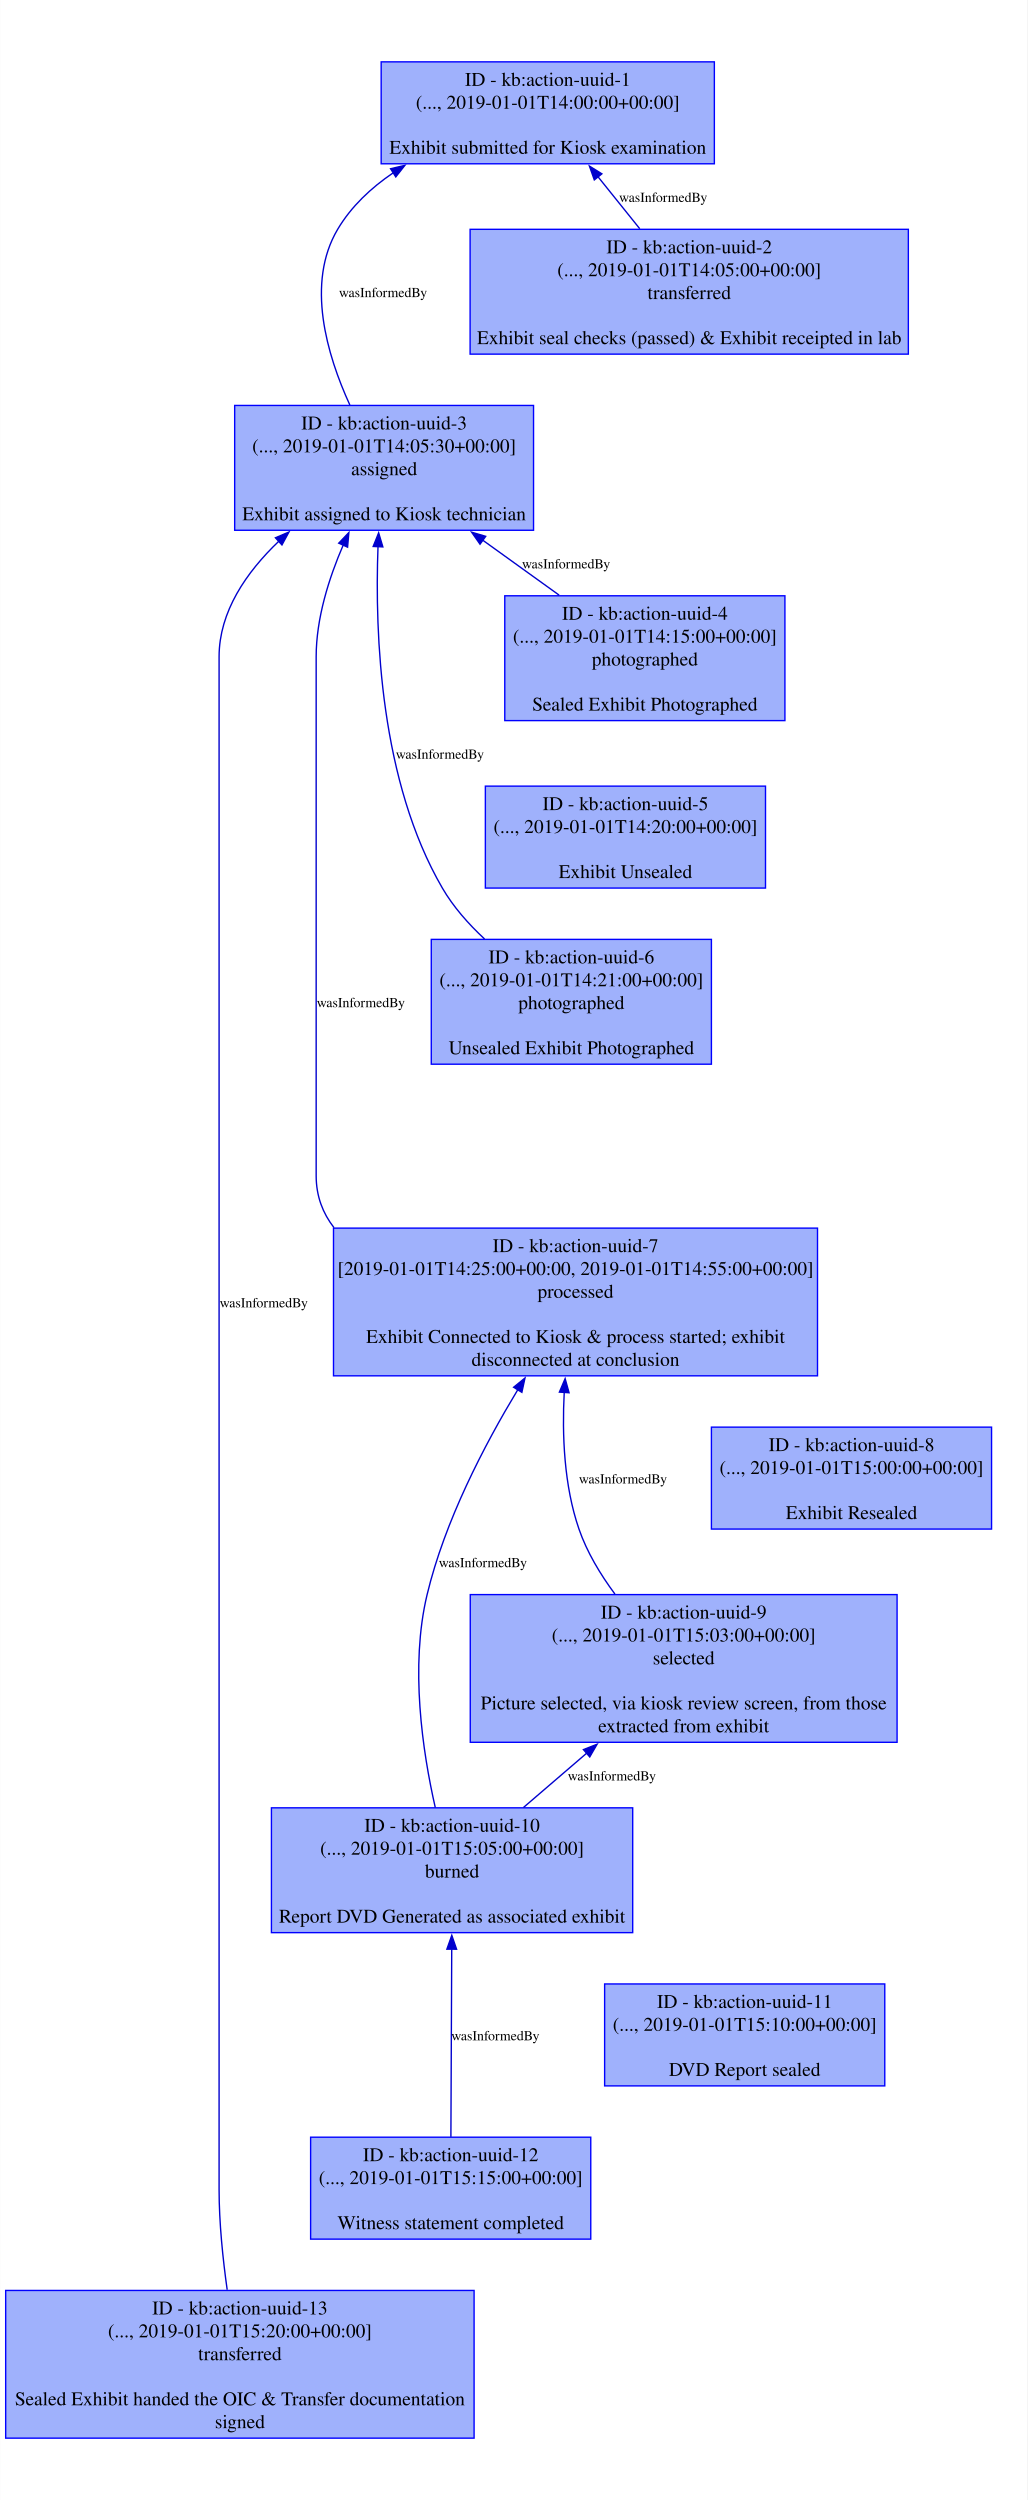
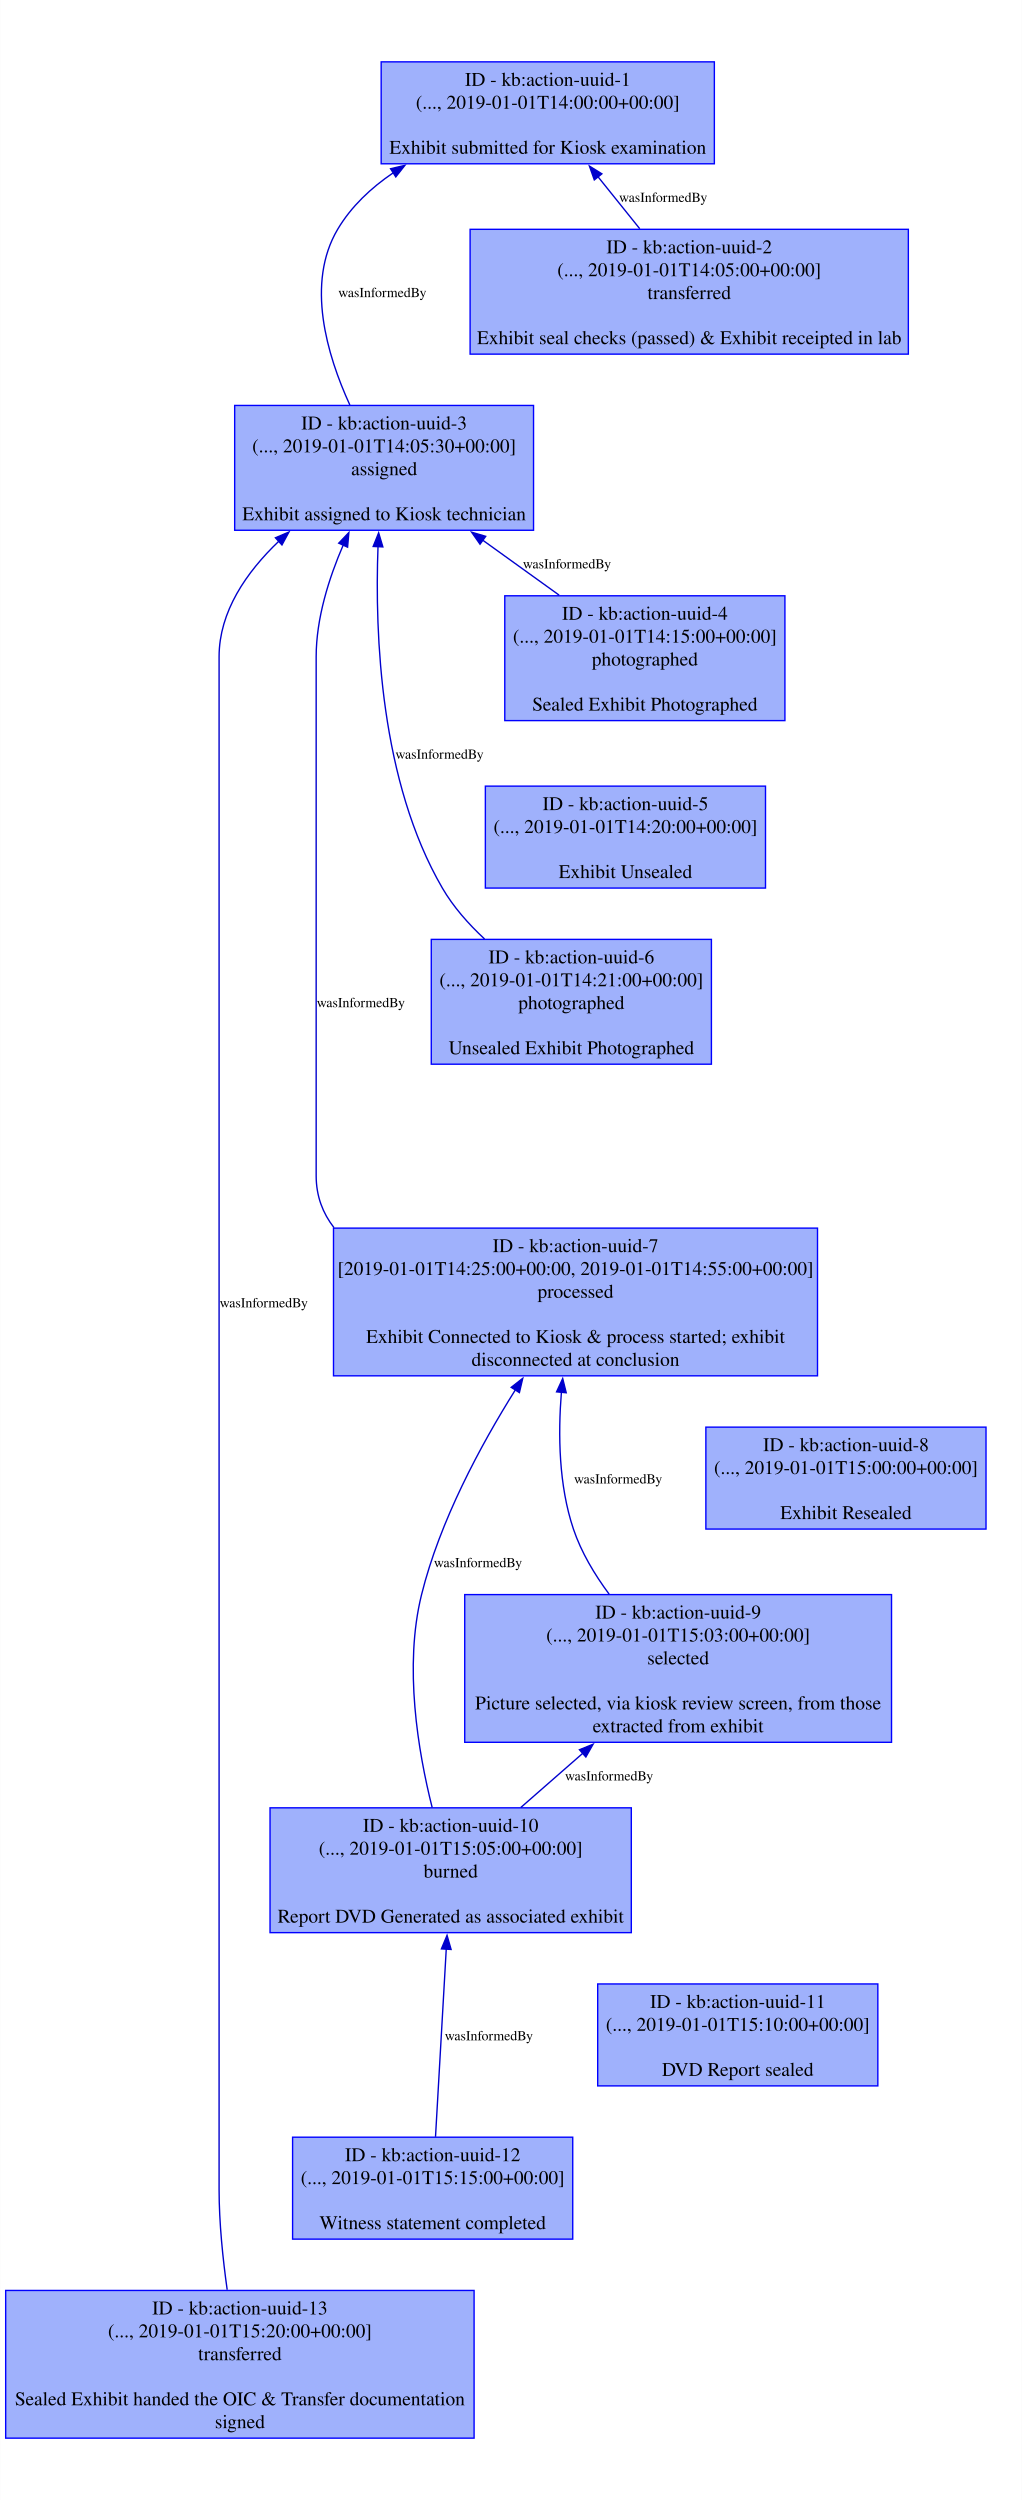
- <svg xmlns="http://www.w3.org/2000/svg" xmlns:xlink="http://www.w3.org/1999/xlink" width="741pt" height="1803pt" viewBox="0.00 0.00 740.67 1802.65">
+ <svg xmlns="http://www.w3.org/2000/svg" xmlns:xlink="http://www.w3.org/1999/xlink" width="737pt" height="1803pt" viewBox="0.00 0.00 736.67 1802.65">
  <g id="graph0" class="graph" transform="scale(1 1) rotate(0) translate(4 1798.65)">
-     <polygon fill="white" stroke="none" points="-4,4 -4,-1798.65 736.67,-1798.65 736.67,4 -4,4" />
+     <polygon fill="white" stroke="none" points="-4,4 -4,-1798.65 732.67,-1798.65 732.67,4 -4,4" />
    <g id="node1" class="node">
      <g id="a_node1">
        <a xlink:title="ID - http://example.org/kb/action-uuid-1">
          <polygon fill="#9fb1fc" stroke="#0000ff" points="511,-1754.05 270.75,-1754.05 270.75,-1680.55 511,-1680.55 511,-1754.05" />
          <text text-anchor="middle" x="390.88" y="-1736.75" font-family="Times,serif" font-size="14.00">ID - kb:action-uuid-1</text>
          <text text-anchor="middle" x="390.88" y="-1720.25" font-family="Times,serif" font-size="14.00">(..., 2019-01-01T14:00:00+00:00]</text>
          <text text-anchor="middle" x="390.88" y="-1687.75" font-family="Times,serif" font-size="14.00">Exhibit submitted for Kiosk examination</text>
        </a>
      </g>
    </g>
    <g id="node2" class="node">
      <g id="a_node2">
        <a xlink:title="ID - http://example.org/kb/action-uuid-10">
-           <polygon fill="#9fb1fc" stroke="#0000ff" points="452.12,-495.1 191.62,-495.1 191.62,-405.1 452.12,-405.1 452.12,-495.1" />
-           <text text-anchor="middle" x="321.88" y="-477.8" font-family="Times,serif" font-size="14.00">ID - kb:action-uuid-10</text>
-           <text text-anchor="middle" x="321.88" y="-461.3" font-family="Times,serif" font-size="14.00">(..., 2019-01-01T15:05:00+00:00]</text>
-           <text text-anchor="middle" x="321.88" y="-444.8" font-family="Times,serif" font-size="14.00">burned</text>
-           <text text-anchor="middle" x="321.88" y="-412.3" font-family="Times,serif" font-size="14.00">Report DVD Generated as associated exhibit</text>
+           <polygon fill="#9fb1fc" stroke="#0000ff" points="451.12,-495.1 190.62,-495.1 190.62,-405.1 451.12,-405.1 451.12,-495.1" />
+           <text text-anchor="middle" x="320.88" y="-477.8" font-family="Times,serif" font-size="14.00">ID - kb:action-uuid-10</text>
+           <text text-anchor="middle" x="320.88" y="-461.3" font-family="Times,serif" font-size="14.00">(..., 2019-01-01T15:05:00+00:00]</text>
+           <text text-anchor="middle" x="320.88" y="-444.8" font-family="Times,serif" font-size="14.00">burned</text>
+           <text text-anchor="middle" x="320.88" y="-412.3" font-family="Times,serif" font-size="14.00">Report DVD Generated as associated exhibit</text>
        </a>
      </g>
    </g>
    <g id="node11" class="node">
      <g id="a_node11">
        <a xlink:title="ID - http://example.org/kb/action-uuid-7">
          <polygon fill="#9fb1fc" stroke="#0000ff" points="585.38,-913.1 236.38,-913.1 236.38,-806.6 585.38,-806.6 585.38,-913.1" />
          <text text-anchor="middle" x="410.88" y="-895.8" font-family="Times,serif" font-size="14.00">ID - kb:action-uuid-7</text>
          <text text-anchor="middle" x="410.88" y="-879.3" font-family="Times,serif" font-size="14.00">[2019-01-01T14:25:00+00:00, 2019-01-01T14:55:00+00:00]</text>
          <text text-anchor="middle" x="410.88" y="-862.8" font-family="Times,serif" font-size="14.00">processed</text>
          <text text-anchor="middle" x="410.88" y="-830.3" font-family="Times,serif" font-size="14.00">Exhibit Connected to Kiosk &amp; process started; exhibit </text>
          <text text-anchor="middle" x="410.88" y="-813.8" font-family="Times,serif" font-size="14.00">disconnected at conclusion</text>
        </a>
      </g>
    </g>
    <g id="edge1" class="edge">
-       <path fill="none" stroke="#0000cd" d="M309.77,-495.28C300.57,-535.76 291.44,-597.06 303.88,-648.85 316.58,-701.78 344.98,-756.41 369.32,-796.68" />
-       <polygon fill="#0000cd" stroke="#0000cd" points="366.25,-798.35 374.46,-805.04 372.21,-794.69 366.25,-798.35" />
-       <text text-anchor="middle" x="344.12" y="-668.6" font-family="Times,serif" font-size="10.00">wasInformedBy</text>
+       <path fill="none" stroke="#0000cd" d="M307.53,-495.29C297.34,-535.77 287.03,-597.08 299.88,-648.85 313.04,-701.91 342.33,-756.33 367.52,-796.48" />
+       <polygon fill="#0000cd" stroke="#0000cd" points="364.52,-798.28 372.85,-804.83 370.42,-794.51 364.52,-798.28" />
+       <text text-anchor="middle" x="340.59" y="-668.6" font-family="Times,serif" font-size="10.00">wasInformedBy</text>
    </g>
    <g id="node13" class="node">
      <g id="a_node13">
        <a xlink:title="ID - http://example.org/kb/action-uuid-9">
-           <polygon fill="#9fb1fc" stroke="#0000ff" points="642.75,-648.85 335,-648.85 335,-542.35 642.75,-542.35 642.75,-648.85" />
-           <text text-anchor="middle" x="488.88" y="-631.55" font-family="Times,serif" font-size="14.00">ID - kb:action-uuid-9</text>
-           <text text-anchor="middle" x="488.88" y="-615.05" font-family="Times,serif" font-size="14.00">(..., 2019-01-01T15:03:00+00:00]</text>
-           <text text-anchor="middle" x="488.88" y="-598.55" font-family="Times,serif" font-size="14.00">selected</text>
-           <text text-anchor="middle" x="488.88" y="-566.05" font-family="Times,serif" font-size="14.00">Picture selected, via kiosk review screen, from those </text>
-           <text text-anchor="middle" x="488.88" y="-549.55" font-family="Times,serif" font-size="14.00">extracted from exhibit</text>
+           <polygon fill="#9fb1fc" stroke="#0000ff" points="638.75,-648.85 331,-648.85 331,-542.35 638.75,-542.35 638.75,-648.85" />
+           <text text-anchor="middle" x="484.88" y="-631.55" font-family="Times,serif" font-size="14.00">ID - kb:action-uuid-9</text>
+           <text text-anchor="middle" x="484.88" y="-615.05" font-family="Times,serif" font-size="14.00">(..., 2019-01-01T15:03:00+00:00]</text>
+           <text text-anchor="middle" x="484.88" y="-598.55" font-family="Times,serif" font-size="14.00">selected</text>
+           <text text-anchor="middle" x="484.88" y="-566.05" font-family="Times,serif" font-size="14.00">Picture selected, via kiosk review screen, from those </text>
+           <text text-anchor="middle" x="484.88" y="-549.55" font-family="Times,serif" font-size="14.00">extracted from exhibit</text>
        </a>
      </g>
    </g>
    <g id="edge2" class="edge">
-       <path fill="none" stroke="#0000cd" d="M373.34,-495.33C387.82,-507.76 403.81,-521.5 419.15,-534.69" />
-       <polygon fill="#0000cd" stroke="#0000cd" points="416.59,-537.1 426.45,-540.96 421.15,-531.79 416.59,-537.1" />
-       <text text-anchor="middle" x="437.12" y="-514.85" font-family="Times,serif" font-size="10.00">wasInformedBy</text>
+       <path fill="none" stroke="#0000cd" d="M371.42,-495.33C385.63,-507.76 401.33,-521.5 416.41,-534.69" />
+       <polygon fill="#0000cd" stroke="#0000cd" points="413.73,-537 423.56,-540.95 418.34,-531.73 413.73,-537" />
+       <text text-anchor="middle" x="435.12" y="-514.85" font-family="Times,serif" font-size="10.00">wasInformedBy</text>
    </g>
    <g id="node3" class="node">
      <g id="a_node3">
        <a xlink:title="ID - http://example.org/kb/action-uuid-11">
-           <polygon fill="#9fb1fc" stroke="#0000ff" points="633.88,-368.1 431.88,-368.1 431.88,-294.6 633.88,-294.6 633.88,-368.1" />
-           <text text-anchor="middle" x="532.88" y="-350.8" font-family="Times,serif" font-size="14.00">ID - kb:action-uuid-11</text>
-           <text text-anchor="middle" x="532.88" y="-334.3" font-family="Times,serif" font-size="14.00">(..., 2019-01-01T15:10:00+00:00]</text>
-           <text text-anchor="middle" x="532.88" y="-301.8" font-family="Times,serif" font-size="14.00">DVD Report sealed</text>
+           <polygon fill="#9fb1fc" stroke="#0000ff" points="628.88,-368.1 426.88,-368.1 426.88,-294.6 628.88,-294.6 628.88,-368.1" />
+           <text text-anchor="middle" x="527.88" y="-350.8" font-family="Times,serif" font-size="14.00">ID - kb:action-uuid-11</text>
+           <text text-anchor="middle" x="527.88" y="-334.3" font-family="Times,serif" font-size="14.00">(..., 2019-01-01T15:10:00+00:00]</text>
+           <text text-anchor="middle" x="527.88" y="-301.8" font-family="Times,serif" font-size="14.00">DVD Report sealed</text>
        </a>
      </g>
    </g>
    <g id="node4" class="node">
      <g id="a_node4">
        <a xlink:title="ID - http://example.org/kb/action-uuid-12">
-           <polygon fill="#9fb1fc" stroke="#0000ff" points="421.88,-257.6 219.88,-257.6 219.88,-184.1 421.88,-184.1 421.88,-257.6" />
-           <text text-anchor="middle" x="320.88" y="-240.3" font-family="Times,serif" font-size="14.00">ID - kb:action-uuid-12</text>
-           <text text-anchor="middle" x="320.88" y="-223.8" font-family="Times,serif" font-size="14.00">(..., 2019-01-01T15:15:00+00:00]</text>
-           <text text-anchor="middle" x="320.88" y="-191.3" font-family="Times,serif" font-size="14.00">Witness statement completed</text>
+           <polygon fill="#9fb1fc" stroke="#0000ff" points="408.88,-257.6 206.88,-257.6 206.88,-184.1 408.88,-184.1 408.88,-257.6" />
+           <text text-anchor="middle" x="307.88" y="-240.3" font-family="Times,serif" font-size="14.00">ID - kb:action-uuid-12</text>
+           <text text-anchor="middle" x="307.88" y="-223.8" font-family="Times,serif" font-size="14.00">(..., 2019-01-01T15:15:00+00:00]</text>
+           <text text-anchor="middle" x="307.88" y="-191.3" font-family="Times,serif" font-size="14.00">Witness statement completed</text>
        </a>
      </g>
    </g>
    <g id="edge3" class="edge">
-       <path fill="none" stroke="#0000cd" d="M321.03,-257.86C321.19,-294.24 321.44,-350.95 321.63,-393.18" />
-       <polygon fill="#0000cd" stroke="#0000cd" points="318.13,-393.18 321.67,-403.17 325.13,-393.15 318.13,-393.18" />
-       <text text-anchor="middle" x="353.12" y="-327.47" font-family="Times,serif" font-size="10.00">wasInformedBy</text>
+       <path fill="none" stroke="#0000cd" d="M309.93,-257.86C312.02,-294.31 315.27,-351.19 317.69,-393.45" />
+       <polygon fill="#0000cd" stroke="#0000cd" points="314.18,-393.38 318.25,-403.17 321.17,-392.98 314.18,-393.38" />
+       <text text-anchor="middle" x="348.44" y="-327.47" font-family="Times,serif" font-size="10.00">wasInformedBy</text>
    </g>
    <g id="node5" class="node">
      <g id="a_node5">
        <a xlink:title="ID - http://example.org/kb/action-uuid-13">
          <polygon fill="#9fb1fc" stroke="#0000ff" points="337.75,-147.1 0,-147.1 0,-40.6 337.75,-40.6 337.75,-147.1" />
          <text text-anchor="middle" x="168.88" y="-129.8" font-family="Times,serif" font-size="14.00">ID - kb:action-uuid-13</text>
          <text text-anchor="middle" x="168.88" y="-113.3" font-family="Times,serif" font-size="14.00">(..., 2019-01-01T15:20:00+00:00]</text>
          <text text-anchor="middle" x="168.88" y="-96.8" font-family="Times,serif" font-size="14.00">transferred</text>
          <text text-anchor="middle" x="168.88" y="-64.3" font-family="Times,serif" font-size="14.00">Sealed Exhibit handed the OIC &amp; Transfer documentation </text>
          <text text-anchor="middle" x="168.88" y="-47.8" font-family="Times,serif" font-size="14.00">signed</text>
        </a>
      </g>
    </g>
    <g id="node7" class="node">
      <g id="a_node7">
        <a xlink:title="ID - http://example.org/kb/action-uuid-3">
          <polygon fill="#9fb1fc" stroke="#0000ff" points="380.62,-1506.3 165.12,-1506.3 165.12,-1416.3 380.62,-1416.3 380.62,-1506.3" />
          <text text-anchor="middle" x="272.88" y="-1489" font-family="Times,serif" font-size="14.00">ID - kb:action-uuid-3</text>
          <text text-anchor="middle" x="272.88" y="-1472.5" font-family="Times,serif" font-size="14.00">(..., 2019-01-01T14:05:30+00:00]</text>
          <text text-anchor="middle" x="272.88" y="-1456" font-family="Times,serif" font-size="14.00">assigned</text>
          <text text-anchor="middle" x="272.88" y="-1423.5" font-family="Times,serif" font-size="14.00">Exhibit assigned to Kiosk technician</text>
        </a>
      </g>
    </g>
    <g id="edge4" class="edge">
      <path fill="none" stroke="#0000cd" d="M159.72,-147.6C156.59,-169.83 153.88,-196.03 153.88,-219.85 153.88,-219.85 153.88,-219.85 153.88,-1325.05 153.88,-1357.64 173.6,-1386.11 196.98,-1408.42" />
      <polygon fill="#0000cd" stroke="#0000cd" points="194.5,-1410.89 204.26,-1415.03 199.21,-1405.71 194.5,-1410.89" />
      <text text-anchor="middle" x="186.12" y="-855.97" font-family="Times,serif" font-size="10.00">wasInformedBy</text>
    </g>
    <g id="node6" class="node">
      <g id="a_node6">
        <a xlink:title="ID - http://example.org/kb/action-uuid-2">
          <polygon fill="#9fb1fc" stroke="#0000ff" points="650.88,-1633.3 334.88,-1633.3 334.88,-1543.3 650.88,-1543.3 650.88,-1633.3" />
          <text text-anchor="middle" x="492.88" y="-1616" font-family="Times,serif" font-size="14.00">ID - kb:action-uuid-2</text>
          <text text-anchor="middle" x="492.88" y="-1599.5" font-family="Times,serif" font-size="14.00">(..., 2019-01-01T14:05:00+00:00]</text>
          <text text-anchor="middle" x="492.88" y="-1583" font-family="Times,serif" font-size="14.00">transferred</text>
          <text text-anchor="middle" x="492.88" y="-1550.5" font-family="Times,serif" font-size="14.00">Exhibit seal checks (passed) &amp; Exhibit receipted in lab</text>
        </a>
      </g>
    </g>
    <g id="edge5" class="edge">
      <path fill="none" stroke="#0000cd" d="M457.2,-1633.72C447.4,-1645.92 436.77,-1659.16 426.94,-1671.39" />
      <polygon fill="#0000cd" stroke="#0000cd" points="424.44,-1668.92 420.91,-1678.91 429.9,-1673.3 424.44,-1668.92" />
      <text text-anchor="middle" x="474.12" y="-1653.05" font-family="Times,serif" font-size="10.00">wasInformedBy</text>
    </g>
    <g id="edge6" class="edge">
      <path fill="none" stroke="#0000cd" d="M248.17,-1506.62C231.52,-1542.95 216.4,-1594.52 239.38,-1633.3 249.15,-1649.8 263.49,-1663.24 279.52,-1674.11" />
      <polygon fill="#0000cd" stroke="#0000cd" points="277.53,-1676.99 287.85,-1679.41 281.29,-1671.09 277.53,-1676.99" />
-       <text text-anchor="middle" x="272.12" y="-1584.42" font-family="Times,serif" font-size="10.00">wasInformedBy</text>
+       <text text-anchor="middle" x="271.62" y="-1584.42" font-family="Times,serif" font-size="10.00">wasInformedBy</text>
    </g>
    <g id="node8" class="node">
      <g id="a_node8">
        <a xlink:title="ID - http://example.org/kb/action-uuid-4">
          <polygon fill="#9fb1fc" stroke="#0000ff" points="561.88,-1369.05 359.88,-1369.05 359.88,-1279.05 561.88,-1279.05 561.88,-1369.05" />
          <text text-anchor="middle" x="460.88" y="-1351.75" font-family="Times,serif" font-size="14.00">ID - kb:action-uuid-4</text>
          <text text-anchor="middle" x="460.88" y="-1335.25" font-family="Times,serif" font-size="14.00">(..., 2019-01-01T14:15:00+00:00]</text>
          <text text-anchor="middle" x="460.88" y="-1318.75" font-family="Times,serif" font-size="14.00">photographed</text>
          <text text-anchor="middle" x="460.88" y="-1286.25" font-family="Times,serif" font-size="14.00">Sealed Exhibit Photographed</text>
        </a>
      </g>
    </g>
    <g id="edge7" class="edge">
      <path fill="none" stroke="#0000cd" d="M399.06,-1369.52C381.47,-1382.18 362.17,-1396.06 344.07,-1409.08" />
      <polygon fill="#0000cd" stroke="#0000cd" points="342.03,-1406.24 335.96,-1414.92 346.12,-1411.92 342.03,-1406.24" />
-       <text text-anchor="middle" x="404.12" y="-1388.8" font-family="Times,serif" font-size="10.00">wasInformedBy</text>
+       <text text-anchor="middle" x="404.76" y="-1388.8" font-family="Times,serif" font-size="10.00">wasInformedBy</text>
    </g>
    <g id="node9" class="node">
      <g id="a_node9">
        <a xlink:title="ID - http://example.org/kb/action-uuid-5">
          <polygon fill="#9fb1fc" stroke="#0000ff" points="547.88,-1231.8 345.88,-1231.8 345.88,-1158.3 547.88,-1158.3 547.88,-1231.8" />
          <text text-anchor="middle" x="446.88" y="-1214.5" font-family="Times,serif" font-size="14.00">ID - kb:action-uuid-5</text>
          <text text-anchor="middle" x="446.88" y="-1198" font-family="Times,serif" font-size="14.00">(..., 2019-01-01T14:20:00+00:00]</text>
          <text text-anchor="middle" x="446.88" y="-1165.5" font-family="Times,serif" font-size="14.00">Exhibit Unsealed</text>
        </a>
      </g>
    </g>
    <g id="node10" class="node">
      <g id="a_node10">
        <a xlink:title="ID - http://example.org/kb/action-uuid-6">
          <polygon fill="#9fb1fc" stroke="#0000ff" points="508.88,-1121.3 306.88,-1121.3 306.88,-1031.3 508.88,-1031.3 508.88,-1121.3" />
          <text text-anchor="middle" x="407.88" y="-1104" font-family="Times,serif" font-size="14.00">ID - kb:action-uuid-6</text>
          <text text-anchor="middle" x="407.88" y="-1087.5" font-family="Times,serif" font-size="14.00">(..., 2019-01-01T14:21:00+00:00]</text>
          <text text-anchor="middle" x="407.88" y="-1071" font-family="Times,serif" font-size="14.00">photographed</text>
          <text text-anchor="middle" x="407.88" y="-1038.5" font-family="Times,serif" font-size="14.00">Unsealed Exhibit Photographed</text>
        </a>
      </g>
    </g>
    <g id="edge8" class="edge">
      <path fill="none" stroke="#0000cd" d="M345.3,-1121.59C333.67,-1132.4 322.73,-1144.79 314.88,-1158.3 270.27,-1234.97 266.07,-1340.67 268.48,-1404.54" />
      <polygon fill="#0000cd" stroke="#0000cd" points="264.98,-1404.62 268.93,-1414.45 271.97,-1404.3 264.98,-1404.62" />
-       <text text-anchor="middle" x="313.12" y="-1251.55" font-family="Times,serif" font-size="10.00">wasInformedBy</text>
+       <text text-anchor="middle" x="312.83" y="-1251.55" font-family="Times,serif" font-size="10.00">wasInformedBy</text>
    </g>
    <g id="edge9" class="edge">
      <path fill="none" stroke="#0000cd" d="M236.73,-913.45C228.67,-923.78 223.88,-936.13 223.88,-950.9 223.88,-950.9 223.88,-950.9 223.88,-1325.05 223.88,-1352.68 233.03,-1381.69 243.42,-1405.72" />
      <polygon fill="#0000cd" stroke="#0000cd" points="240.15,-1407 247.46,-1414.66 246.53,-1404.11 240.15,-1407" />
      <text text-anchor="middle" x="256.12" y="-1072.42" font-family="Times,serif" font-size="10.00">wasInformedBy</text>
    </g>
    <g id="node12" class="node">
      <g id="a_node12">
        <a xlink:title="ID - http://example.org/kb/action-uuid-8">
-           <polygon fill="#9fb1fc" stroke="#0000ff" points="710.88,-769.6 508.88,-769.6 508.88,-696.1 710.88,-696.1 710.88,-769.6" />
-           <text text-anchor="middle" x="609.88" y="-752.3" font-family="Times,serif" font-size="14.00">ID - kb:action-uuid-8</text>
-           <text text-anchor="middle" x="609.88" y="-735.8" font-family="Times,serif" font-size="14.00">(..., 2019-01-01T15:00:00+00:00]</text>
-           <text text-anchor="middle" x="609.88" y="-703.3" font-family="Times,serif" font-size="14.00">Exhibit Resealed</text>
+           <polygon fill="#9fb1fc" stroke="#0000ff" points="706.88,-769.6 504.88,-769.6 504.88,-696.1 706.88,-696.1 706.88,-769.6" />
+           <text text-anchor="middle" x="605.88" y="-752.3" font-family="Times,serif" font-size="14.00">ID - kb:action-uuid-8</text>
+           <text text-anchor="middle" x="605.88" y="-735.8" font-family="Times,serif" font-size="14.00">(..., 2019-01-01T15:00:00+00:00]</text>
+           <text text-anchor="middle" x="605.88" y="-703.3" font-family="Times,serif" font-size="14.00">Exhibit Resealed</text>
        </a>
      </g>
    </g>
    <g id="edge10" class="edge">
-       <path fill="none" stroke="#0000cd" d="M439.3,-649.24C428.77,-663.44 419.1,-679.5 413.38,-696.1 402.59,-727.37 401.14,-764.06 402.75,-794.69" />
-       <polygon fill="#0000cd" stroke="#0000cd" points="399.25,-794.85 403.4,-804.6 406.24,-794.39 399.25,-794.85" />
-       <text text-anchor="middle" x="445.12" y="-728.97" font-family="Times,serif" font-size="10.00">wasInformedBy</text>
+       <path fill="none" stroke="#0000cd" d="M435.12,-649.18C424.59,-663.38 414.98,-679.45 409.38,-696.1 398.83,-727.45 398.24,-764.15 400.71,-794.76" />
+       <polygon fill="#0000cd" stroke="#0000cd" points="397.22,-795.04 401.65,-804.66 404.19,-794.38 397.22,-795.04" />
+       <text text-anchor="middle" x="441.62" y="-728.97" font-family="Times,serif" font-size="10.00">wasInformedBy</text>
    </g>
  </g>
</svg>
